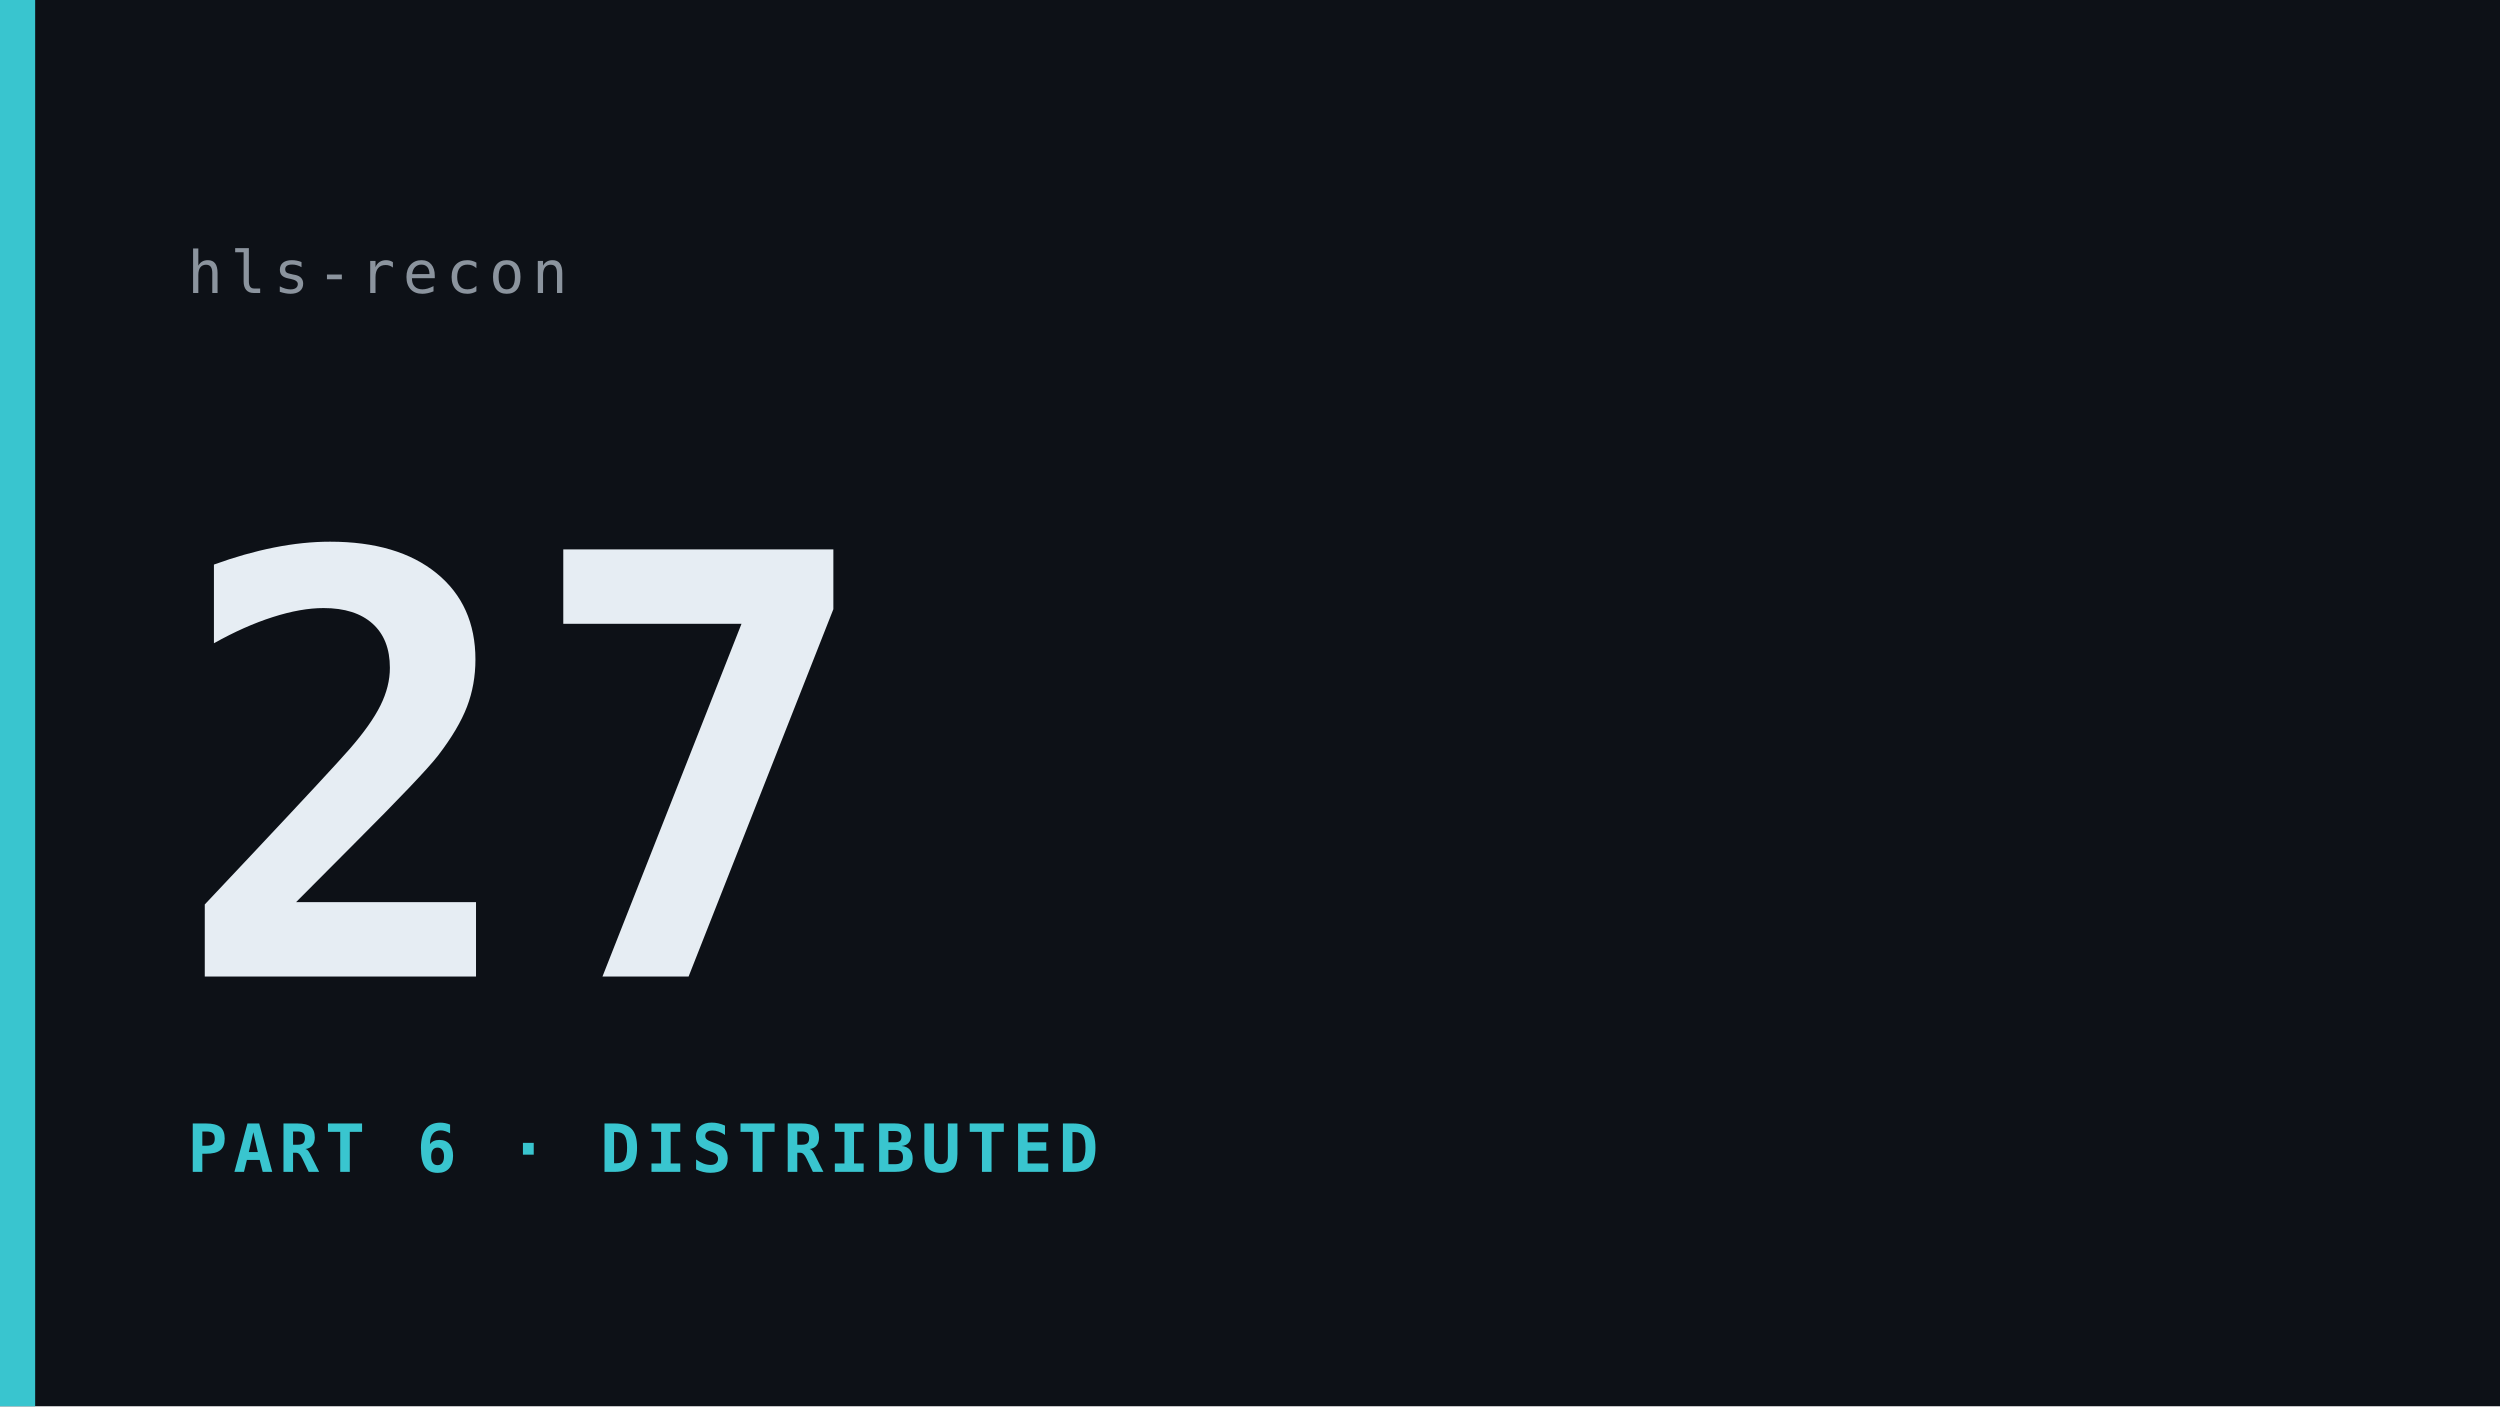
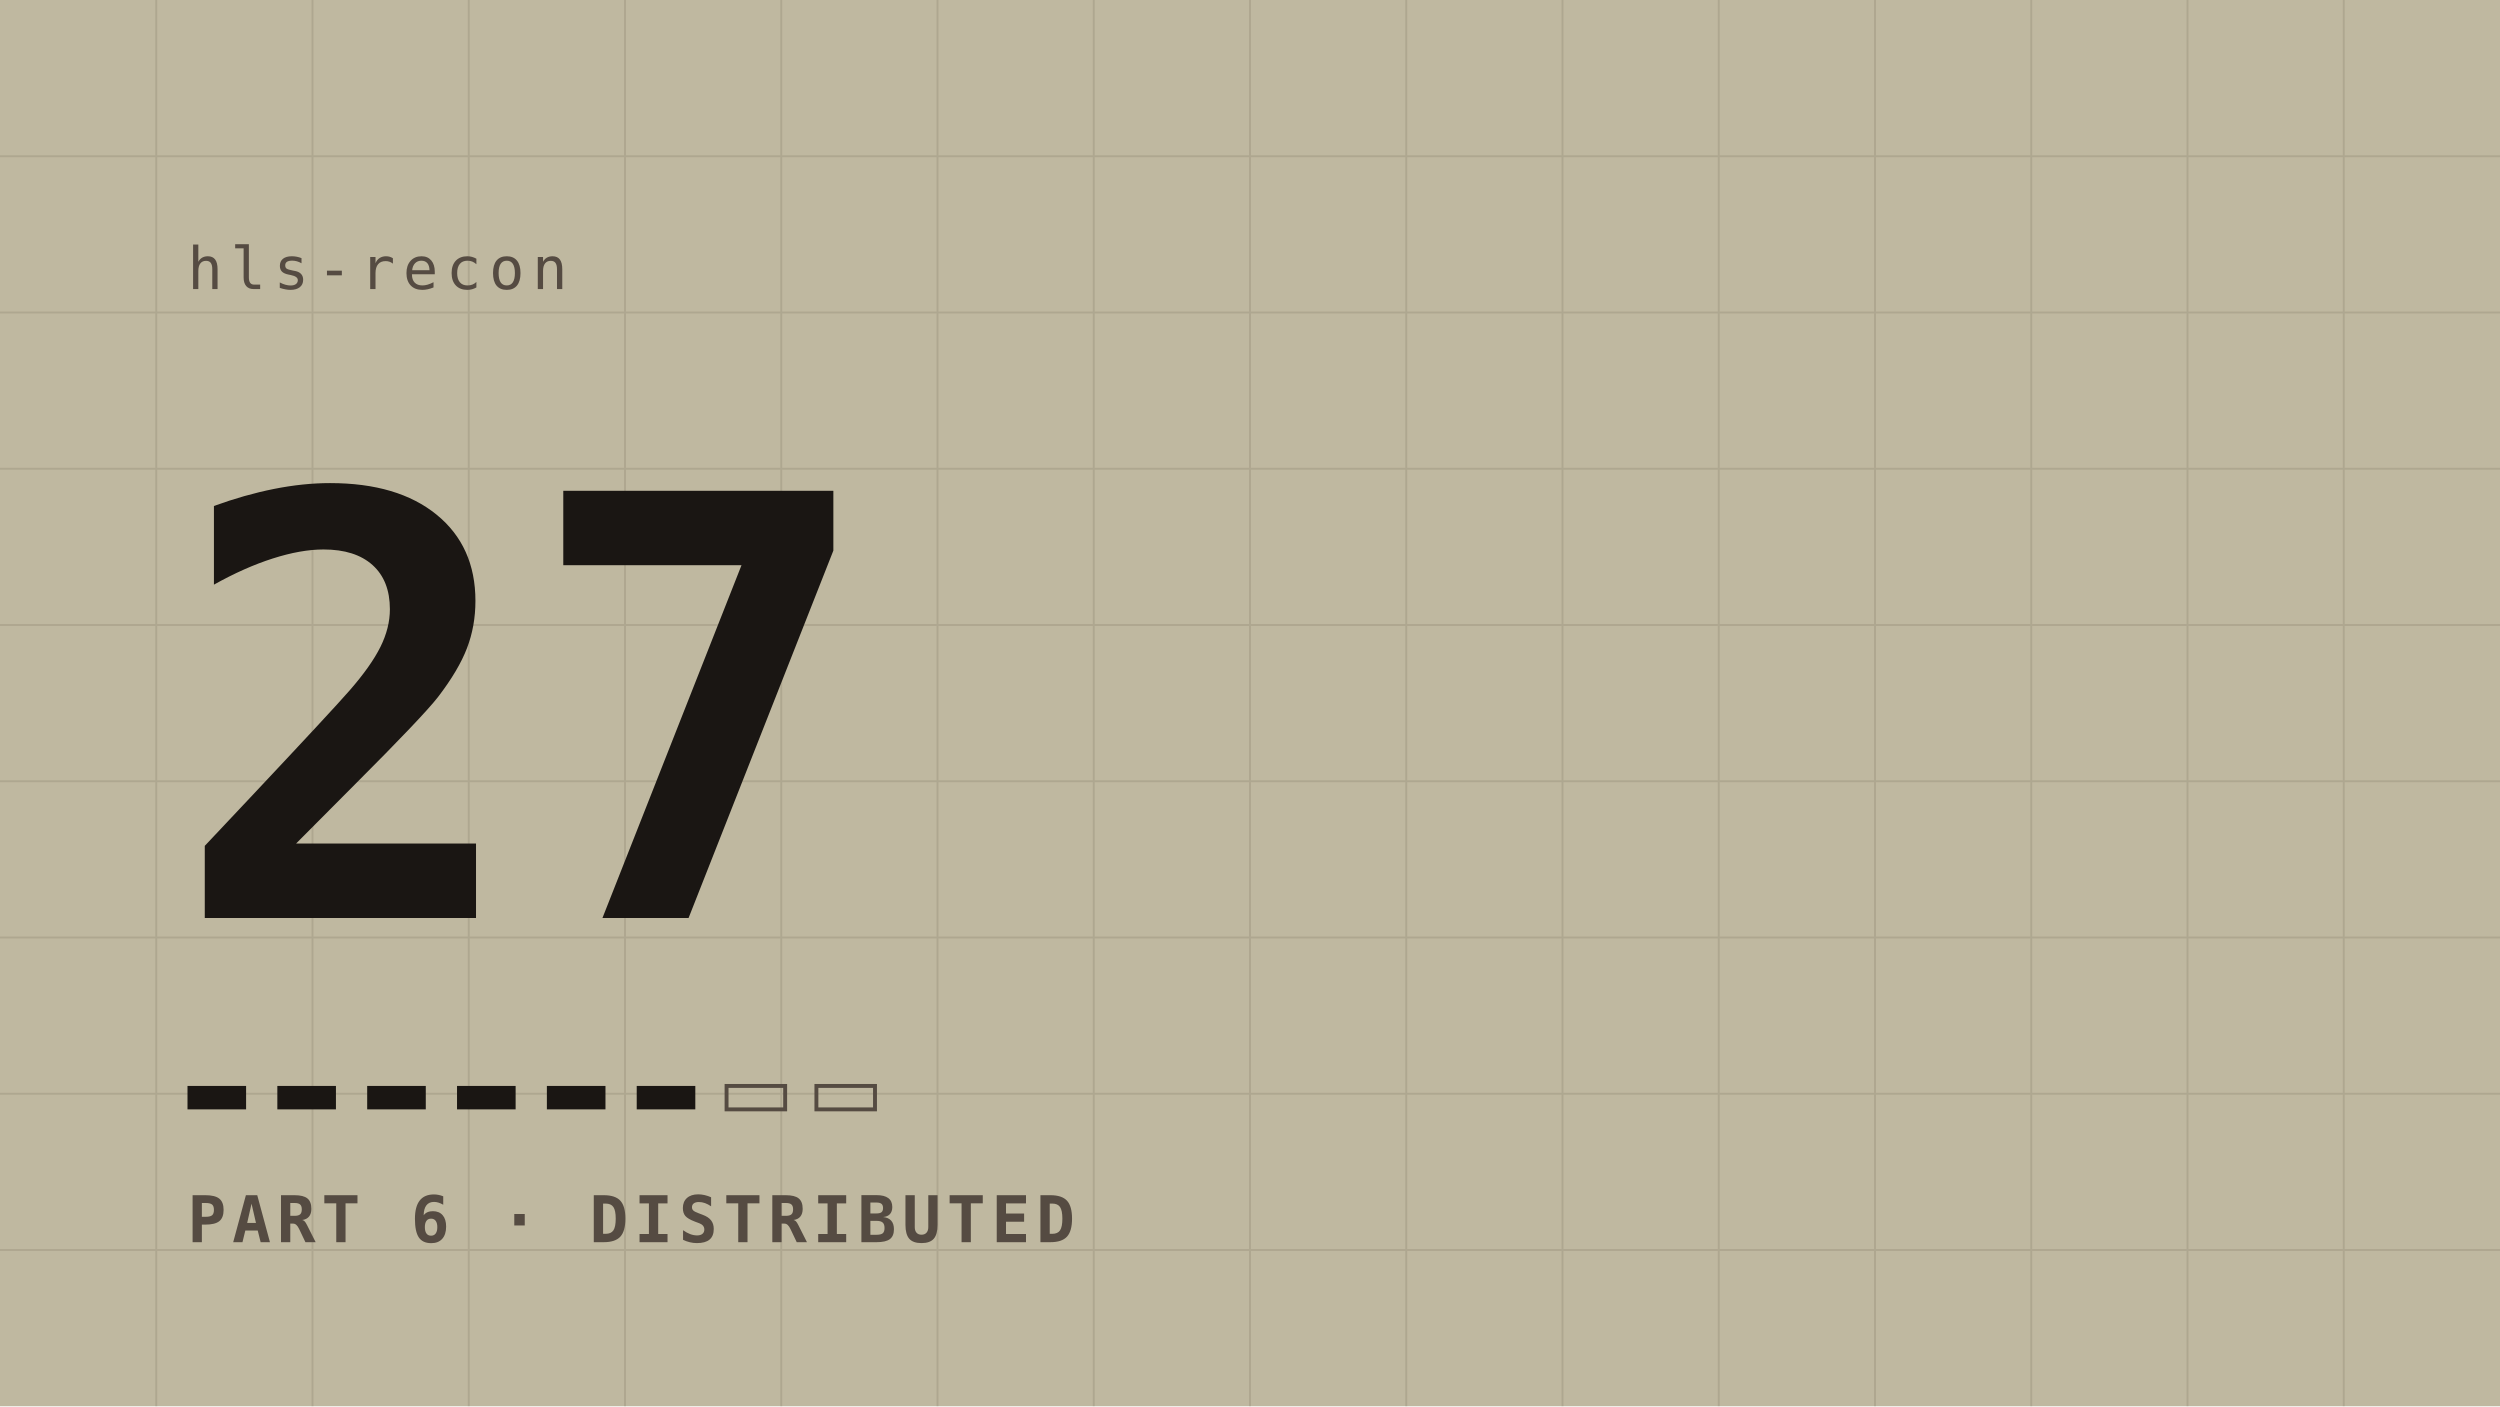
- <svg xmlns="http://www.w3.org/2000/svg" viewBox="0 0 1280 720" role="img" aria-label="hls-recon 제27장 두 시간축의 아핀 대응">
-   <style>
-     .bg{fill:#0d1117}.ink{fill:#e6edf3}.muted{fill:#8b949e}.acc{fill:#39c5cf}
-   </style>
-   <rect class="bg" width="1280" height="720" />
-   <rect class="acc" x="0" y="0" width="18" height="720" />
-   <text class="muted" x="96" y="150" font-family="ui-monospace, SFMono-Regular, Menlo, Consolas, monospace" font-size="30" letter-spacing="4">hls-recon</text>
-   <text class="ink" x="88" y="500" font-family="ui-monospace, SFMono-Regular, Menlo, Consolas, monospace" font-size="300" font-weight="700">27</text>
-   <text class="acc" x="96" y="600" font-family="ui-monospace, SFMono-Regular, Menlo, Consolas, monospace" font-size="34" font-weight="700" letter-spacing="3">PART 6 · DISTRIBUTED</text>
+ <svg xmlns="http://www.w3.org/2000/svg" viewBox="0 0 1280 720" width="1280" height="720">
+   <rect width="1280" height="720" fill="#bfb8a0" />
+   <path d="M80 0V720M160 0V720M240 0V720M320 0V720M400 0V720M480 0V720M560 0V720M640 0V720M720 0V720M800 0V720M880 0V720M960 0V720M1040 0V720M1120 0V720M1200 0V720M0 80H1280M0 160H1280M0 240H1280M0 320H1280M0 400H1280M0 480H1280M0 560H1280M0 640H1280" stroke="#948c76" stroke-width="1" opacity=".38" fill="none" />
+   <text x="96" y="148" font-family="ui-monospace, SFMono-Regular, Menlo, Consolas, monospace" font-size="30" font-weight="400" letter-spacing="4" fill="#554b42">hls-recon</text>
+   <text x="88" y="470" font-family="ui-monospace, SFMono-Regular, Menlo, Consolas, monospace" font-size="300" font-weight="700" fill="#1a1613">27</text>
+   <rect x="96" y="556" width="30" height="12" fill="#1a1613" />
+   <rect x="142" y="556" width="30" height="12" fill="#1a1613" />
+   <rect x="188" y="556" width="30" height="12" fill="#1a1613" />
+   <rect x="234" y="556" width="30" height="12" fill="#1a1613" />
+   <rect x="280" y="556" width="30" height="12" fill="#1a1613" />
+   <rect x="326" y="556" width="30" height="12" fill="#1a1613" />
+   <rect x="372" y="556" width="30" height="12" fill="none" stroke="#554b42" stroke-width="2" />
+   <rect x="418" y="556" width="30" height="12" fill="none" stroke="#554b42" stroke-width="2" />
+   <text x="96" y="636" font-family="ui-monospace, SFMono-Regular, Menlo, Consolas, monospace" font-size="33" font-weight="700" letter-spacing="3" fill="#554b42">PART 6 · DISTRIBUTED</text>
</svg>
